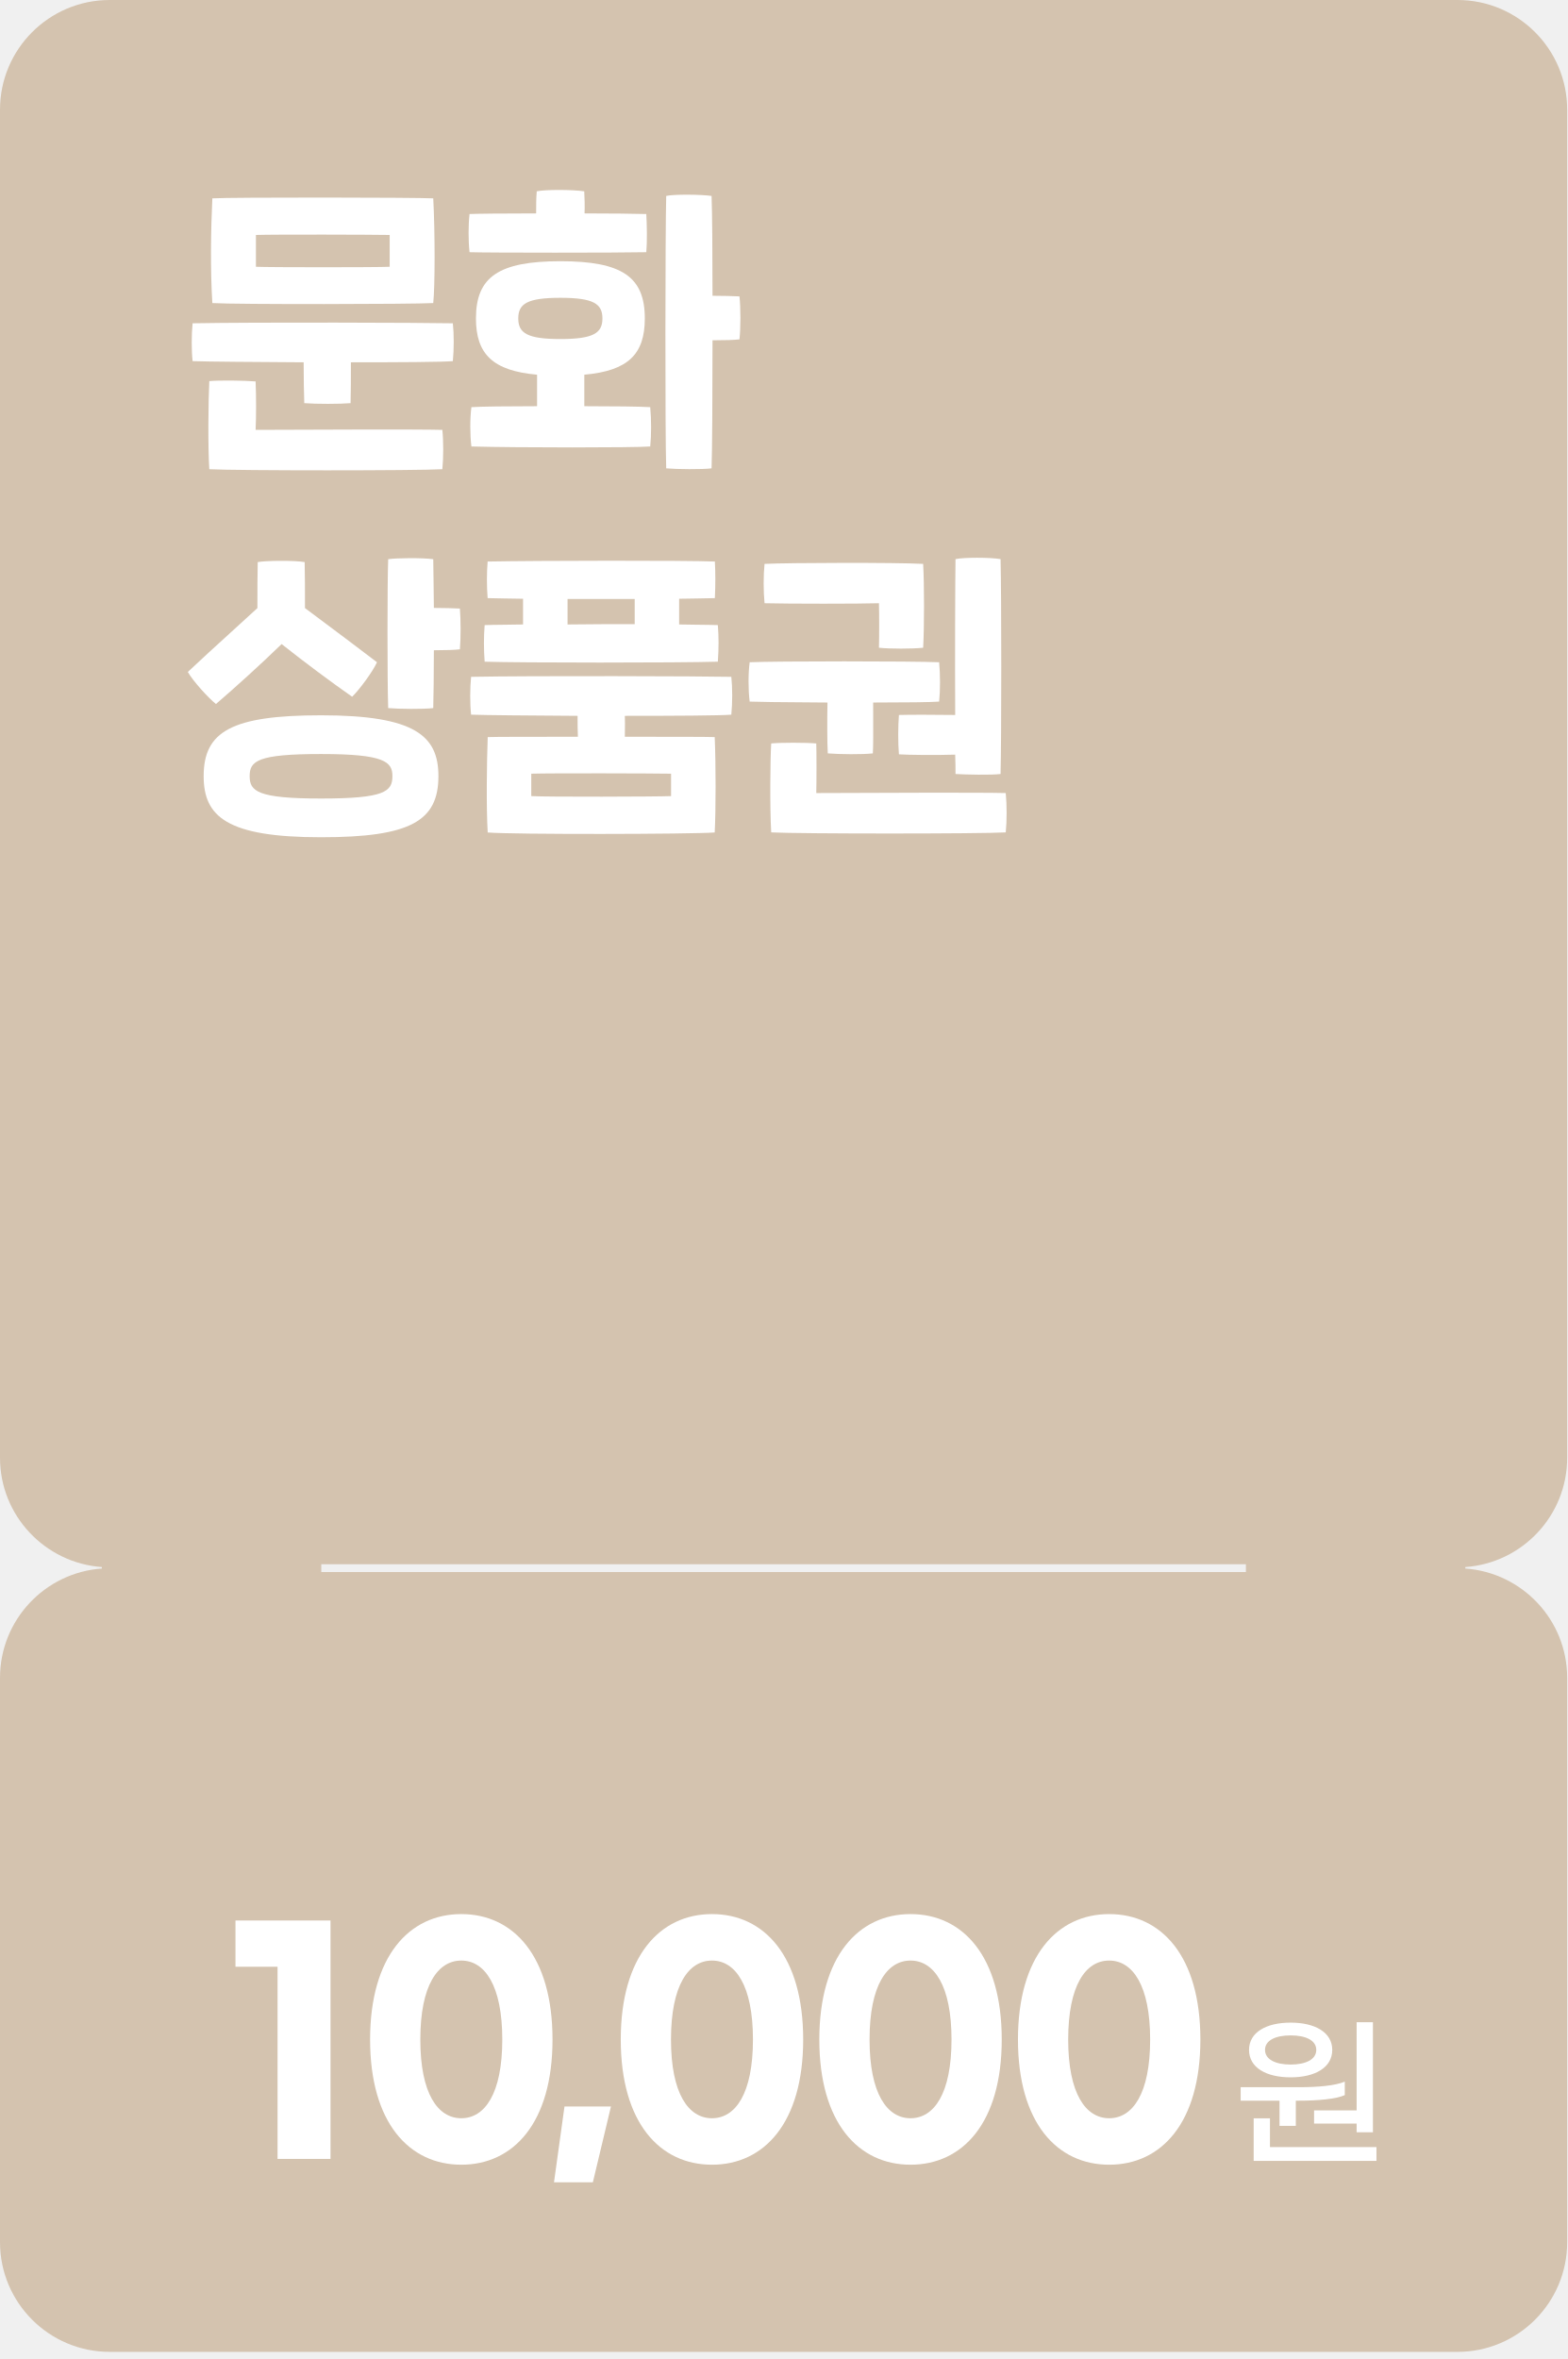
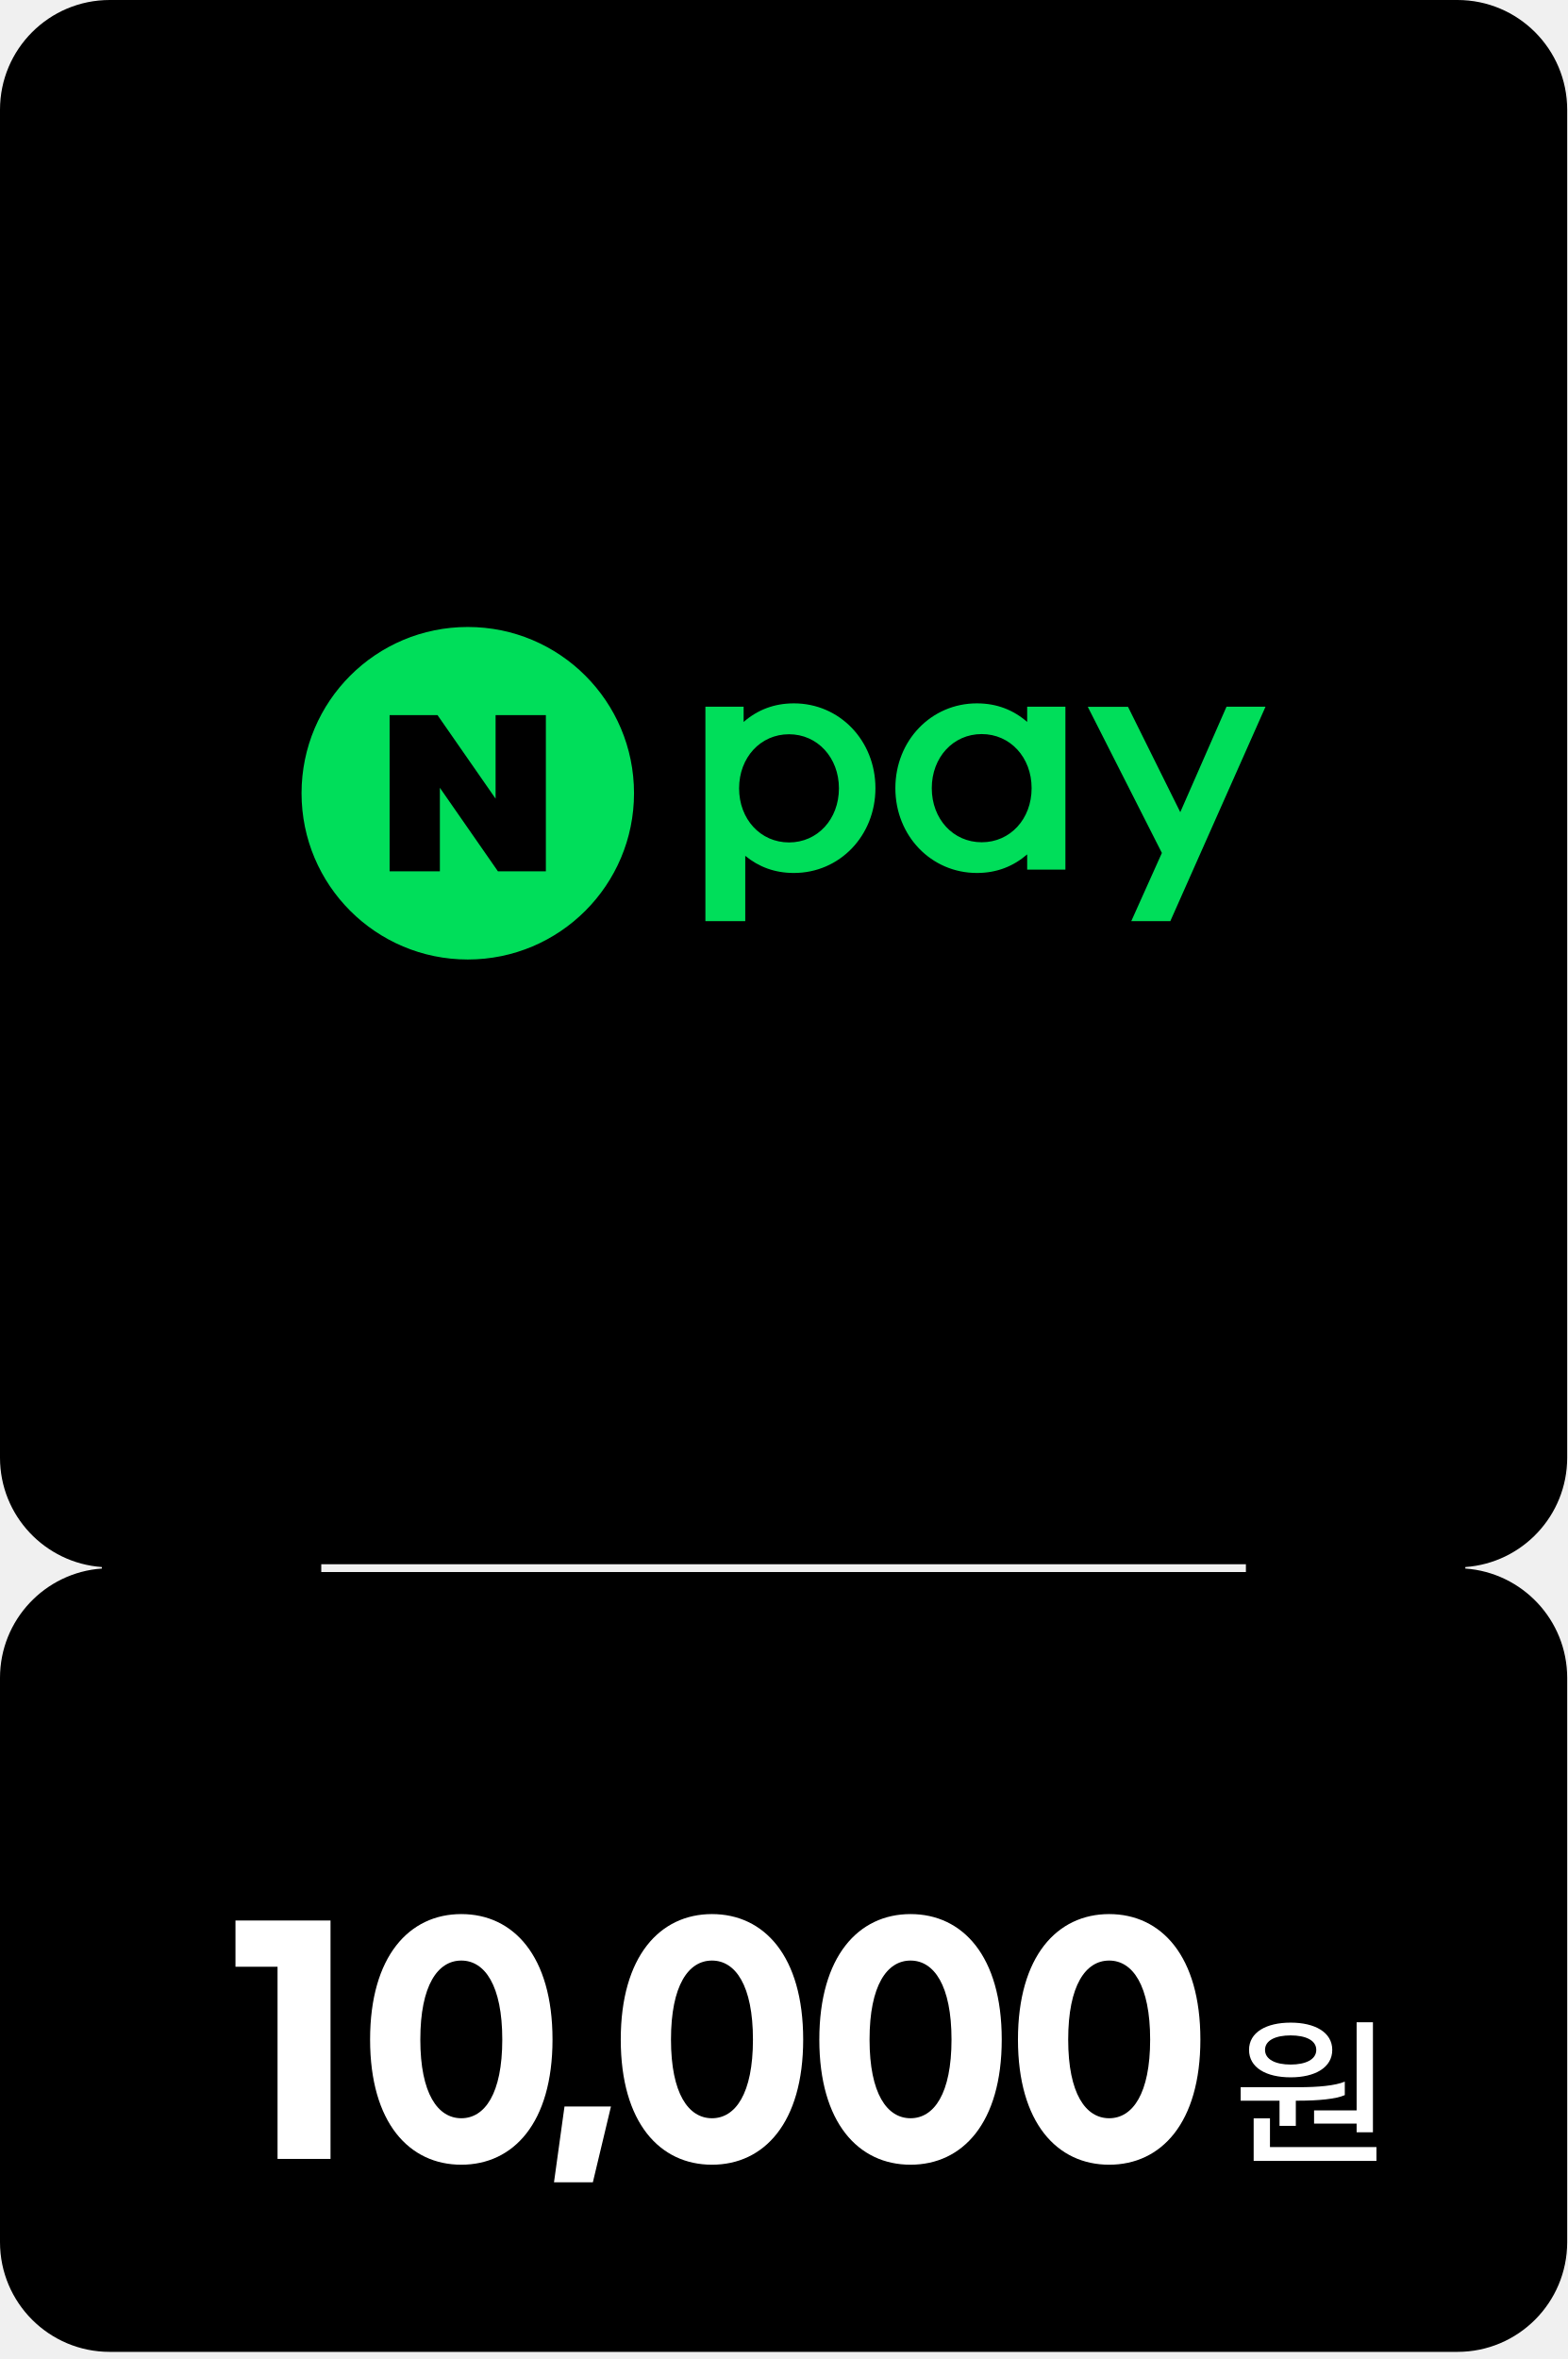
<svg xmlns="http://www.w3.org/2000/svg" width="200" height="301" viewBox="0 0 200 301" fill="none">
-   <path d="M200 186V14C200 6.27 193.73 0 186 0H14C6.27 0 0 6.27 0 14V186C0 193.39 5.74 199.43 13 199.95V200.14C5.74 200.65 0 206.7 0 214.09V286.09C0 293.82 6.27 300.09 14 300.09H186C193.73 300.09 200 293.82 200 286.09V214.09C200 206.7 194.26 200.66 187 200.14V199.95C194.26 199.44 200 193.39 200 186ZM41 199.59H159V200.59H41V199.59Z" fill="#D4C3AF" />
-   <path d="M59.92 27.31C59.76 28.74 59.76 30.71 59.92 32.18H59.93C62.2 32.26 79.12 32.26 82.48 32.18C82.6 30.86 82.56 28.66 82.48 27.31C80.93 27.27 77.92 27.23 74.6 27.23C74.64 26.23 74.6 25.22 74.56 24.41C73.02 24.18 69.54 24.18 68.5 24.41C68.42 25.26 68.42 26.27 68.42 27.23C64.25 27.23 60.69 27.27 59.92 27.31Z" fill="white" />
-   <path fill-rule="evenodd" clip-rule="evenodd" d="M82.98 56.97C83.13 55.5 83.13 53.57 82.98 51.95H82.99C81.68 51.87 78.32 51.83 74.57 51.83V47.81C80.17 47.31 82.29 45.19 82.29 40.63C82.29 35.34 79.4 33.33 71.52 33.33C63.64 33.33 60.74 35.34 60.74 40.63C60.74 45.18 62.9 47.31 68.54 47.81V51.83C64.79 51.83 61.43 51.87 60.16 51.95C59.97 53.38 59.97 55.46 60.16 56.97C66.06 57.13 80.9 57.13 82.98 56.97ZM76.88 40.63C76.88 42.49 75.76 43.26 71.51 43.26C67.26 43.26 66.14 42.49 66.14 40.63C66.14 38.77 67.26 38 71.51 38C75.76 38 76.88 38.77 76.88 40.63Z" fill="white" />
-   <path d="M90.93 43.42C92.56 43.42 93.75 43.38 94.37 43.3C94.53 41.84 94.53 39.29 94.37 37.82C93.52 37.78 92.36 37.74 90.93 37.74C90.93 32.11 90.89 27.05 90.81 25C89.46 24.81 86.06 24.77 85.02 25C84.9 29.48 84.87 55.28 85.02 59.76C86.37 59.88 89.61 59.91 90.81 59.76C90.89 57.56 90.93 50.6 90.93 43.42Z" fill="white" />
-   <path d="M44.78 46.23C50.92 46.23 56.37 46.2 57.8 46.08H57.79C57.94 44.57 57.94 42.6 57.79 41.25C54.16 41.17 32.61 41.1 24.58 41.25C24.43 42.68 24.43 44.77 24.58 46.08C26.55 46.15 32.46 46.19 38.75 46.23C38.75 48.23 38.79 50.28 38.83 51.44C40.38 51.56 43.31 51.56 44.74 51.44C44.78 50.09 44.78 48.12 44.78 46.23Z" fill="white" />
-   <path d="M56.45 59.87C56.6 58.44 56.6 56.24 56.45 54.85C53.55 54.77 41.16 54.81 32.62 54.85C32.7 53.15 32.7 50.6 32.62 48.67C31.23 48.55 27.91 48.51 26.71 48.63C26.59 50.91 26.52 57.01 26.71 59.87C30.23 60.06 53.36 60.06 56.45 59.87Z" fill="white" />
-   <path fill-rule="evenodd" clip-rule="evenodd" d="M27.1 25.31C26.91 29.25 26.83 34.42 27.1 38.67C30.11 38.86 52.7 38.82 55.29 38.67C55.52 36.55 55.52 29.52 55.29 25.31C53.13 25.19 29.49 25.16 27.1 25.31ZM49.73 34.04C48.11 34.12 34.44 34.12 32.66 34.04V29.98C35.21 29.9 47.57 29.94 49.73 29.98V34.04Z" fill="white" />
-   <path d="M23.97 85.74C25.651 84.152 27.545 82.429 29.443 80.702C30.593 79.656 31.744 78.609 32.85 77.59C32.85 75.62 32.85 73.07 32.89 71.72C33.93 71.53 37.52 71.49 38.88 71.72C38.92 73.07 38.92 75.62 38.92 77.59C39.393 77.944 39.874 78.303 40.357 78.664C42.989 80.63 45.728 82.676 48.11 84.5C47.57 85.7 45.83 88.05 44.94 88.9C42.35 87.09 38.95 84.57 35.94 82.18C33.16 84.88 29.99 87.74 27.56 89.83C26.59 89.06 24.62 86.89 23.97 85.74Z" fill="white" />
-   <path fill-rule="evenodd" clip-rule="evenodd" d="M55.95 99.03C55.95 104.75 52.4 106.83 40.97 106.83C28.96 106.83 25.99 104.2 25.99 99.03C25.99 93.35 29.54 91.27 40.97 91.27C52.98 91.27 55.95 93.9 55.95 99.03ZM50.08 99.03C50.08 97.21 49.08 96.21 40.97 96.21C32.86 96.21 31.86 97.1 31.86 99.03C31.86 100.96 32.86 101.89 40.97 101.89C49.08 101.89 50.08 101 50.08 99.03Z" fill="white" />
-   <path d="M58.69 82.85C58.07 82.93 56.91 82.97 55.37 82.97C55.37 85.98 55.33 88.76 55.29 90.35C54.09 90.5 50.89 90.47 49.54 90.35C49.42 87.03 49.42 74.28 49.54 71.35C50.58 71.19 53.94 71.16 55.29 71.35C55.312 72.149 55.322 73.212 55.333 74.433C55.342 75.398 55.352 76.462 55.37 77.57C56.72 77.57 57.88 77.61 58.69 77.65C58.81 79.12 58.81 81.4 58.69 82.86V82.85Z" fill="white" />
-   <path fill-rule="evenodd" clip-rule="evenodd" d="M79.74 91.34C86.11 91.34 91.86 91.31 93.33 91.19C93.48 89.68 93.48 87.71 93.33 86.36C89.7 86.28 68.15 86.21 60.12 86.36C59.97 87.79 59.97 89.88 60.12 91.19C62.05 91.26 67.65 91.3 73.71 91.34C73.71 92.27 73.71 93.2 73.75 94.01C68.19 94.01 63.24 94.01 62.24 94.05C62.12 97.22 62.05 103.17 62.24 106.22C65.26 106.49 88.24 106.45 91.21 106.22C91.36 103.32 91.36 97.49 91.21 94.05C90.28 94.01 85.3 94.01 79.74 94.01C79.74 93.731 79.744 93.448 79.749 93.161C79.757 92.572 79.767 91.965 79.74 91.34ZM67.8 98.72C70.35 98.64 83.48 98.68 85.64 98.72V101.58C84.02 101.66 69.58 101.7 67.8 101.58V98.72Z" fill="white" />
-   <path fill-rule="evenodd" clip-rule="evenodd" d="M61.85 79.76C61.73 81.26 61.73 82.85 61.85 84.43H61.83C66.39 84.58 86.63 84.58 91.61 84.43C91.73 82.66 91.73 81.27 91.61 79.76C91.008 79.737 90.173 79.727 89.157 79.715L89.153 79.715C88.413 79.707 87.579 79.697 86.67 79.68V76.4C87.499 76.383 88.273 76.373 88.966 76.364L88.967 76.364C89.885 76.353 90.66 76.343 91.23 76.32C91.31 74.62 91.31 73.08 91.23 71.65C87.64 71.5 68.64 71.53 62.23 71.65C62.11 73.08 62.11 74.81 62.23 76.32C62.79 76.343 63.553 76.353 64.477 76.365L64.479 76.365C65.155 76.373 65.918 76.383 66.75 76.4V79.68C65.847 79.697 65.011 79.706 64.275 79.715C63.249 79.727 62.414 79.737 61.85 79.76ZM81 79.64C78.22 79.64 75.21 79.64 72.43 79.68V76.43H81V79.64Z" fill="white" />
-   <path d="M102.155 89.612L102.152 89.612H102.15C99.561 89.593 97.236 89.576 95.67 89.52C95.48 88.01 95.48 85.93 95.67 84.5C98.88 84.35 116.52 84.35 119.85 84.5C120 86.12 120 88.05 119.85 89.52C118.96 89.6 115.52 89.64 111.43 89.64C111.43 90.166 111.432 90.746 111.435 91.342V91.343C111.442 93.195 111.45 95.192 111.39 96.13C110.04 96.28 107.18 96.25 105.64 96.13C105.56 94.82 105.56 91.84 105.6 89.64C104.429 89.628 103.268 89.62 102.155 89.612Z" fill="white" />
-   <path d="M97.57 76.97C97.42 75.46 97.42 73.38 97.57 71.95C100.66 71.8 114.41 71.76 117.81 71.95C117.96 74.5 117.96 80.1 117.81 82.65C116.42 82.8 113.56 82.8 112.17 82.65C112.21 81.34 112.21 78.25 112.17 76.97C109.78 77.05 100.51 77.05 97.57 76.97Z" fill="white" />
-   <path d="M128.35 106.21C125.26 106.4 101.93 106.4 98.42 106.21C98.23 102.97 98.3 96.75 98.42 94.86C99.62 94.74 102.78 94.74 104.17 94.86C104.21 95.94 104.21 99.84 104.17 101.19C112.71 101.15 125.45 101.11 128.35 101.19C128.5 102.7 128.5 104.78 128.35 106.21Z" fill="white" />
-   <path d="M121.9 91.23C121.86 83.89 121.9 74.12 121.94 71.34C122.98 71.11 126.34 71.11 127.69 71.34C127.81 76.13 127.81 94.09 127.69 98.76C126.49 98.91 123.29 98.84 121.94 98.76C121.94 98.18 121.94 97.33 121.9 96.29C119.39 96.37 115.91 96.33 114.72 96.25C114.6 94.78 114.6 92.7 114.72 91.23C115.88 91.19 119.32 91.19 121.9 91.23Z" fill="white" />
-   <path d="M35.42 275.47H42.18V245.05H30.05V250.95H35.42V275.47Z" fill="white" />
-   <path fill-rule="evenodd" clip-rule="evenodd" d="M70.51 260.24C70.51 270.88 65.51 276.21 58.87 276.21C52.23 276.21 47.23 270.87 47.23 260.24C47.23 249.61 52.23 244.23 58.87 244.23C65.51 244.23 70.51 249.57 70.51 260.24ZM53.64 260.24C53.64 267.15 55.88 270.28 58.87 270.28C61.86 270.28 64.1 267.15 64.1 260.24C64.1 253.33 61.86 250.16 58.87 250.16C55.88 250.16 53.64 253.3 53.64 260.24Z" fill="white" />
-   <path d="M70.7 278.45H75.66L77.97 268.78H72.04L70.7 278.45Z" fill="white" />
-   <path fill-rule="evenodd" clip-rule="evenodd" d="M102.5 260.24C102.5 270.88 97.5 276.21 90.86 276.21C84.22 276.21 79.22 270.87 79.22 260.24C79.22 249.61 84.22 244.23 90.86 244.23C97.5 244.23 102.5 249.57 102.5 260.24ZM85.63 260.24C85.63 267.15 87.87 270.28 90.86 270.28C93.85 270.28 96.09 267.15 96.09 260.24C96.09 253.33 93.85 250.16 90.86 250.16C87.87 250.16 85.63 253.3 85.63 260.24Z" fill="white" />
-   <path fill-rule="evenodd" clip-rule="evenodd" d="M116.2 276.21C122.84 276.21 127.84 270.88 127.84 260.24C127.84 249.57 122.84 244.23 116.2 244.23C109.56 244.23 104.56 249.61 104.56 260.24C104.56 270.87 109.56 276.21 116.2 276.21ZM116.2 270.28C113.21 270.28 110.97 267.15 110.97 260.24C110.97 253.3 113.21 250.16 116.2 250.16C119.19 250.16 121.43 253.33 121.43 260.24C121.43 267.15 119.19 270.28 116.2 270.28Z" fill="white" />
-   <path fill-rule="evenodd" clip-rule="evenodd" d="M153.19 260.24C153.19 270.88 148.19 276.21 141.55 276.21C134.91 276.21 129.91 270.87 129.91 260.24C129.91 249.61 134.91 244.23 141.55 244.23C148.19 244.23 153.19 249.57 153.19 260.24ZM136.32 260.24C136.32 267.15 138.56 270.28 141.55 270.28C144.54 270.28 146.78 267.15 146.78 260.24C146.78 253.33 144.54 250.16 141.55 250.16C138.56 250.16 136.32 253.3 136.32 260.24Z" fill="white" />
-   <path d="M158.33 268.04H163.29V271.25H165.37V268.04H165.68C168.24 268.04 170.49 267.83 171.62 267.33V265.61C170.38 266.13 168.2 266.32 165.74 266.32H158.33V268.04Z" fill="white" />
-   <path fill-rule="evenodd" clip-rule="evenodd" d="M164.71 258.08C161.6 258.08 159.4 259.31 159.4 261.56C159.4 263.82 161.58 265.06 164.71 265.06C167.84 265.06 170.02 263.8 170.02 261.56C170.02 259.32 167.82 258.08 164.71 258.08ZM164.71 263.43C162.82 263.43 161.44 262.8 161.44 261.56C161.44 260.32 162.82 259.71 164.71 259.71C166.6 259.71 167.98 260.32 167.98 261.56C167.98 262.8 166.6 263.43 164.71 263.43Z" fill="white" />
-   <path d="M175.66 275.72V273.96H162.07V270.29H159.99V275.72H175.66Z" fill="white" />
-   <path d="M173.13 258.03V269.28H167.7V270.96H173.13V272.07H175.21V258.03H173.13Z" fill="white" />
+   <path d="M200 186V14C200 6.27 193.73 0 186 0H14C6.27 0 0 6.27 0 14V186C0 193.39 5.74 199.43 13 199.95V200.14C5.74 200.65 0 206.7 0 214.09V286.09C0 293.82 6.27 300.09 14 300.09H186C193.73 300.09 200 293.82 200 286.09V214.09C200 206.7 194.26 200.66 187 200.14V199.95C194.26 199.44 200 193.39 200 186ZM41 199.59H159V200.59H41V199.59Z" fill="black" />
+   <path d="M156.52 90.185L150.624 103.631L143.953 90.185H138.82L148.277 108.833L144.369 117.538H149.352L161.503 90.174H156.52V90.185ZM135.965 110.96H131.086V109.018C129.329 110.532 127.225 111.388 124.67 111.388C118.831 111.388 114.265 106.636 114.265 100.567C114.265 94.498 118.831 89.746 124.67 89.746C127.213 89.746 129.329 90.59 131.086 92.116V90.174H135.965V110.96ZM131.652 100.567C131.652 96.648 128.924 93.665 125.282 93.665C121.641 93.665 118.912 96.636 118.912 100.567C118.912 104.498 121.641 107.469 125.282 107.469C128.924 107.469 131.652 104.498 131.652 100.567ZM90.022 117.538H95.108V109.203C96.831 110.613 98.866 111.388 101.317 111.388C107.155 111.388 111.721 106.636 111.721 100.567C111.721 94.498 107.155 89.746 101.317 89.746C98.773 89.746 96.657 90.59 94.9 92.116V90.174H90.022V117.538ZM100.692 93.688C104.311 93.688 107.062 96.659 107.062 100.59C107.062 104.521 104.334 107.492 100.692 107.492C97.05 107.492 94.322 104.521 94.322 100.59C94.322 96.659 97.05 93.688 100.692 93.688Z" fill="#00DE5A" />
+   <path d="M80.912 101.214C80.912 112.925 71.42 122.429 59.697 122.429C47.974 122.429 38.483 112.937 38.483 101.214C38.483 89.492 47.974 80 59.697 80C71.42 80 80.912 89.492 80.912 101.214ZM63.246 91.249V101.908L55.836 91.249H49.72V111.18H56.136V100.521L63.547 111.18H69.663V91.249H63.246Z" fill="#00DE5A" />
+   <path d="M42.18 275.47H35.42V250.95H30.05V245.05H42.18V275.47Z" fill="white" />
+   <path d="M70.51 260.24C70.51 270.88 65.51 276.21 58.87 276.21C52.23 276.21 47.23 270.87 47.23 260.24C47.23 249.61 52.23 244.23 58.87 244.23C65.51 244.23 70.51 249.57 70.51 260.24ZM53.64 260.24C53.64 267.15 55.88 270.28 58.87 270.28C61.86 270.28 64.1 267.15 64.1 260.24C64.1 253.33 61.86 250.16 58.87 250.16C55.88 250.16 53.64 253.3 53.64 260.24Z" fill="white" />
+   <path d="M75.66 278.45H70.7L72.04 268.78H77.97L75.66 278.45Z" fill="white" />
+   <path d="M102.5 260.24C102.5 270.88 97.5 276.21 90.86 276.21C84.22 276.21 79.22 270.87 79.22 260.24C79.22 249.61 84.22 244.23 90.86 244.23C97.5 244.23 102.5 249.57 102.5 260.24ZM85.63 260.24C85.63 267.15 87.87 270.28 90.86 270.28C93.85 270.28 96.09 267.15 96.09 260.24C96.09 253.33 93.85 250.16 90.86 250.16C87.87 250.16 85.63 253.3 85.63 260.24Z" fill="white" />
+   <path d="M127.84 260.24C127.84 270.88 122.84 276.21 116.2 276.21C109.56 276.21 104.56 270.87 104.56 260.24C104.56 249.61 109.56 244.23 116.2 244.23C122.84 244.23 127.84 249.57 127.84 260.24ZM110.97 260.24C110.97 267.15 113.21 270.28 116.2 270.28C119.19 270.28 121.43 267.15 121.43 260.24C121.43 253.33 119.19 250.16 116.2 250.16C113.21 250.16 110.97 253.3 110.97 260.24Z" fill="white" />
+   <path d="M153.19 260.24C153.19 270.88 148.19 276.21 141.55 276.21C134.91 276.21 129.91 270.87 129.91 260.24C129.91 249.61 134.91 244.23 141.55 244.23C148.19 244.23 153.19 249.57 153.19 260.24ZM136.32 260.24C136.32 267.15 138.56 270.28 141.55 270.28C144.54 270.28 146.78 267.15 146.78 260.24C146.78 253.33 144.54 250.16 141.55 250.16C138.56 250.16 136.32 253.3 136.32 260.24Z" fill="white" />
+   <path d="M158.33 268.04V266.32H165.74C168.2 266.32 170.38 266.13 171.62 265.61V267.33C170.49 267.83 168.24 268.04 165.68 268.04H165.37V271.25H163.29V268.04H158.33ZM159.4 261.56C159.4 259.31 161.6 258.08 164.71 258.08C167.82 258.08 170.02 259.32 170.02 261.56C170.02 263.8 167.84 265.06 164.71 265.06C161.58 265.06 159.4 263.82 159.4 261.56ZM175.66 273.96V275.72H159.99V270.29H162.07V273.96H175.67H175.66ZM161.44 261.56C161.44 262.8 162.82 263.43 164.71 263.43C166.6 263.43 167.98 262.8 167.98 261.56C167.98 260.32 166.6 259.71 164.71 259.71C162.82 259.71 161.44 260.32 161.44 261.56ZM173.13 269.28V258.03H175.21V272.07H173.13V270.96H167.7V269.28H173.13Z" fill="white" />
</svg>
